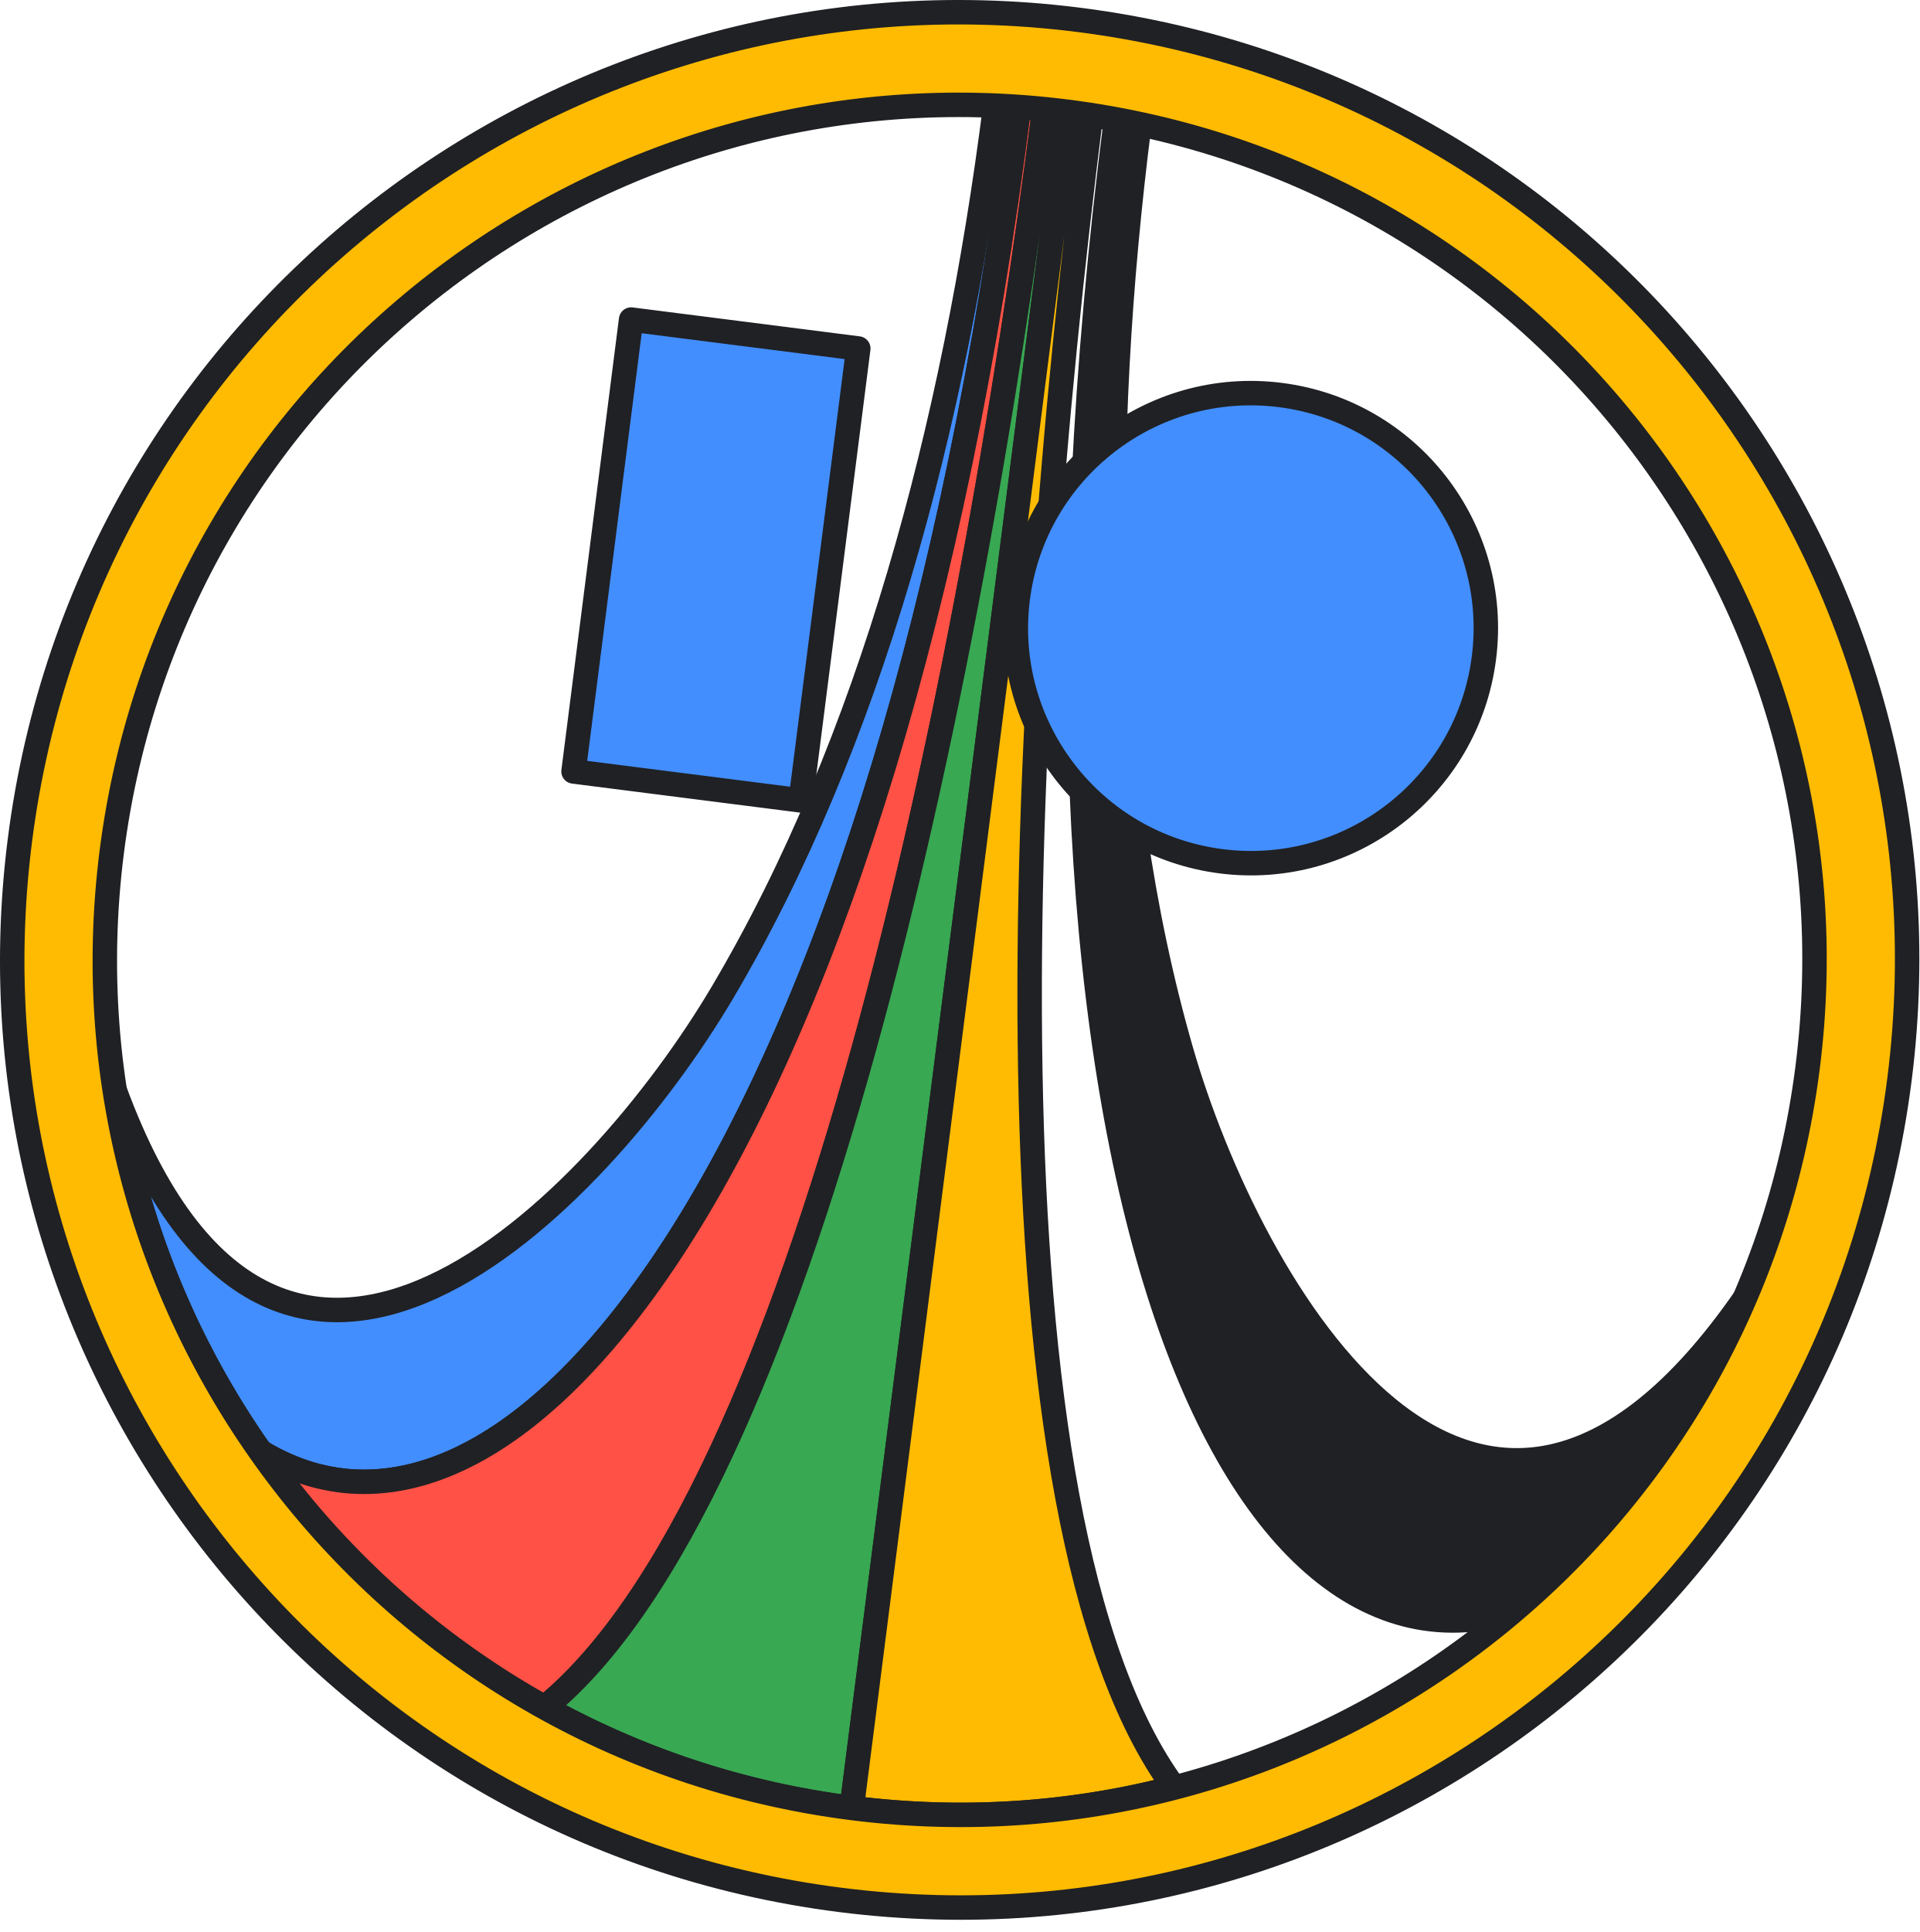
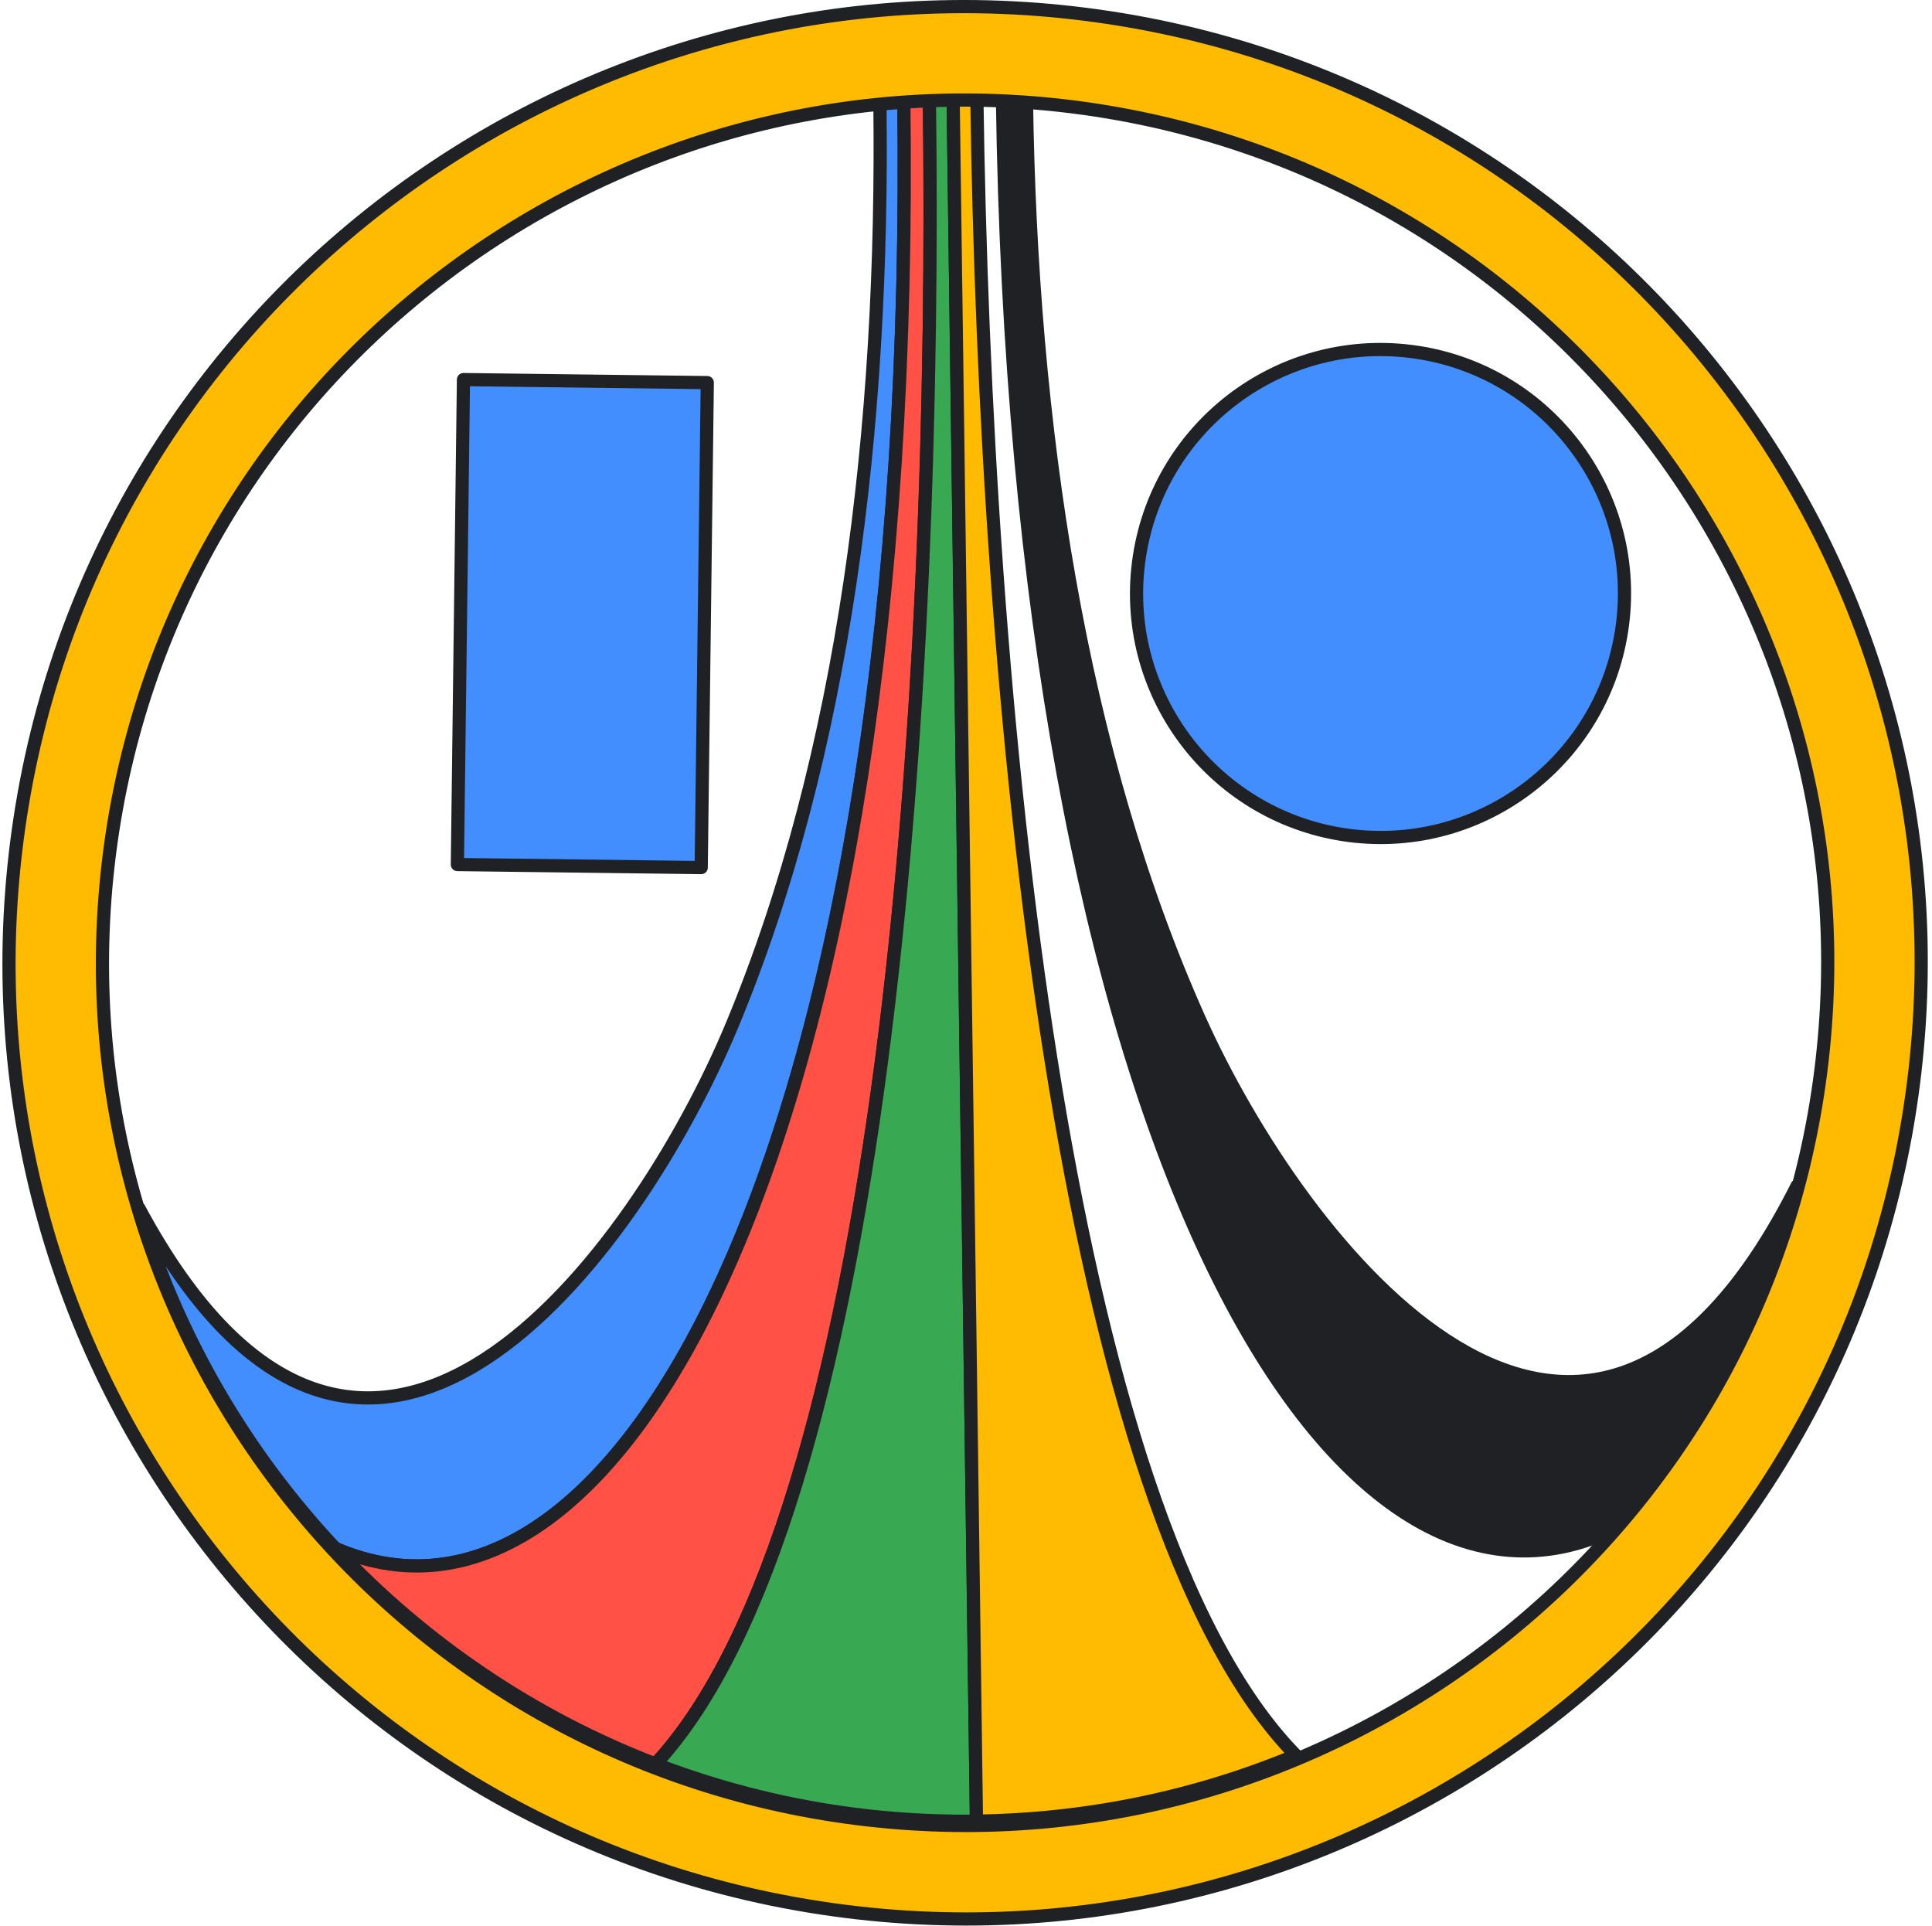
- <svg xmlns="http://www.w3.org/2000/svg" width="157" height="158" viewBox="0 0 157 158" fill="none">
-   <path d="M9.389 89.185C22.72 125.373 48.857 98.475 59.086 81.18C71.195 60.716 78.083 34.787 81.411 8.646C81.496 8.647 81.583 8.652 81.666 8.656L82.791 8.72C82.977 8.731 83.166 8.744 83.357 8.753C72.81 91.543 43.036 131.957 21.299 118.708C15.195 110.034 11.046 99.957 9.384 89.187L9.389 89.185Z" fill="#428EFF" stroke="#202124" stroke-width="2" stroke-linecap="round" stroke-linejoin="round" />
-   <path d="M44.551 139.64C35.249 134.47 27.325 127.27 21.303 118.709C43.04 131.958 72.813 91.548 83.356 8.756C83.418 8.762 83.47 8.764 83.529 8.768L85.11 8.903C85.212 8.913 85.318 8.922 85.419 8.932C79.297 56.982 65.737 122.418 44.543 139.641L44.547 139.642L44.551 139.64Z" fill="#FF5145" stroke="#202124" stroke-width="2" stroke-linecap="round" stroke-linejoin="round" />
-   <path d="M85.421 8.925L85.468 8.929L87.337 9.143L69.667 147.86C60.569 146.7 52.105 143.837 44.551 139.64C65.747 122.414 79.302 56.98 85.424 8.93L85.421 8.925Z" fill="#38A852" stroke="#202124" stroke-width="2" stroke-linecap="round" stroke-linejoin="round" />
-   <path d="M142.733 106.168C120.756 137.858 102.196 105.267 96.627 85.961C90.034 63.113 89.866 36.288 93.199 10.143C93.115 10.123 93.031 10.105 92.947 10.089L91.844 9.868C91.659 9.832 91.474 9.793 91.287 9.761C80.744 92.553 99.432 139.137 123.8 131.762C131.884 124.893 138.426 116.179 142.737 106.169L142.733 106.168Z" fill="#202124" stroke="#202124" stroke-width="2" stroke-linecap="round" stroke-linejoin="round" />
-   <path d="M89.243 9.41C89.243 9.41 89.212 9.408 89.201 9.404L87.338 9.139L69.668 147.856C78.766 149.015 87.677 148.366 96.046 146.194C79.848 124.205 83.125 57.461 89.243 9.41Z" fill="#FFBB01" stroke="#202124" stroke-width="2" stroke-linecap="round" stroke-linejoin="round" />
-   <path d="M70.206 28.5L51.623 26.134L46.914 63.09L65.497 65.456L70.206 28.5ZM99.889 70.436C110.419 71.775 120.038 64.328 121.382 53.8C122.726 43.272 115.277 33.647 104.743 32.306C94.214 30.966 84.594 38.413 83.25 48.941C81.91 59.471 89.361 69.092 99.889 70.436Z" fill="#428EFF" stroke="#202124" stroke-width="2" stroke-linecap="round" stroke-linejoin="round" />
-   <path d="M88.291 1.63C45.838 -3.781 7.037 26.253 1.629 68.71C-3.777 111.164 26.252 149.964 68.709 155.372C111.167 160.779 149.963 130.748 155.371 88.291C160.777 45.838 130.748 7.038 88.291 1.63ZM69.664 147.855C31.358 142.976 4.265 107.967 9.142 69.664C14.02 31.36 49.026 4.263 87.333 9.142C125.64 14.02 152.736 49.031 147.855 87.333C142.975 125.635 107.968 152.732 69.664 147.855Z" fill="#FFBB01" stroke="#202124" stroke-width="2" stroke-linecap="round" stroke-linejoin="round" />
+ <svg xmlns="http://www.w3.org/2000/svg" width="293" height="292" viewBox="0 0 293 292" fill="none">
+   <path d="M21.071 183.229C55.232 246.786 96.618 190.12 111.046 155.404C128.127 114.325 134.108 64.489 133.437 15.189C133.593 15.168 133.756 15.156 133.911 15.142L136.012 14.966C136.359 14.938 136.714 14.912 137.069 14.879C139.181 171.013 94.591 253.669 50.857 234.81C37.279 220.336 26.958 202.752 21.062 183.235L21.071 183.229Z" fill="#428EFF" stroke="#202124" stroke-width="2" stroke-linecap="round" stroke-linejoin="round" />
+   <path d="M99.407 267.506C80.821 260.361 64.259 249.096 50.864 234.811C94.597 253.671 139.188 171.022 137.068 14.886C137.185 14.879 137.282 14.869 137.393 14.861L140.356 14.699C140.547 14.691 140.746 14.679 140.936 14.672C142.161 105.29 134.152 230.062 99.392 267.511L99.399 267.512L99.407 267.506Z" fill="#FF5145" stroke="#202124" stroke-width="2" stroke-linecap="round" stroke-linejoin="round" />
+   <path d="M140.939 14.658L141.027 14.653L144.544 14.561L148.085 276.166C130.927 276.398 114.498 273.307 99.407 267.506C134.168 230.051 142.168 105.284 140.944 14.666L140.939 14.658Z" fill="#38A852" stroke="#202124" stroke-width="2" stroke-linecap="round" stroke-linejoin="round" />
+   <path d="M272.544 179.822C240.117 244.278 197.21 188.754 181.844 154.444C163.654 113.84 156.329 64.187 155.666 14.881C155.506 14.866 155.345 14.854 155.185 14.846L153.084 14.725C152.731 14.707 152.379 14.683 152.025 14.673C154.144 170.809 200.946 252.223 244.161 232.187C257.342 217.349 267.184 199.495 272.552 179.823L272.544 179.822Z" fill="#202124" stroke="#202124" stroke-width="2" stroke-linecap="round" stroke-linejoin="round" />
+   <path d="M148.146 14.557C148.146 14.557 148.088 14.561 148.067 14.557L144.545 14.554L148.086 276.159C165.244 275.928 181.584 272.395 196.52 266.182C160.76 229.682 149.377 105.176 148.146 14.557Z" fill="#FFBB01" stroke="#202124" stroke-width="2" stroke-linecap="round" stroke-linejoin="round" />
+   <path d="M107.265 58.02L70.287 57.56L69.365 131.1L106.344 131.56L107.265 58.02Z" fill="#428EFF" stroke="#202124" stroke-width="2" stroke-linecap="round" stroke-linejoin="round" />
+   <path d="M204.693 126.701C224.962 129.28 243.478 114.944 246.064 94.677C248.65 74.41 234.311 55.883 214.037 53.301C193.768 50.721 175.252 65.057 172.665 85.324C170.086 105.594 184.427 124.114 204.693 126.701Z" fill="#428EFF" stroke="#202124" stroke-width="2" stroke-linecap="round" stroke-linejoin="round" />
+   <path d="M164.683 2.179C85.256 -7.944 12.661 48.247 2.543 127.682C-7.572 207.111 48.611 279.704 128.047 289.822C207.483 299.94 280.069 243.754 290.186 164.318C300.302 84.89 244.118 12.296 164.683 2.179ZM129.834 275.758C58.163 266.631 7.475 201.13 16.6 129.467C25.725 57.803 91.221 7.105 162.892 16.233C234.562 25.36 285.257 90.863 276.125 162.525C266.994 234.186 201.497 284.884 129.834 275.758Z" fill="#FFBB01" stroke="#202124" stroke-width="2" stroke-linecap="round" stroke-linejoin="round" />
</svg>
